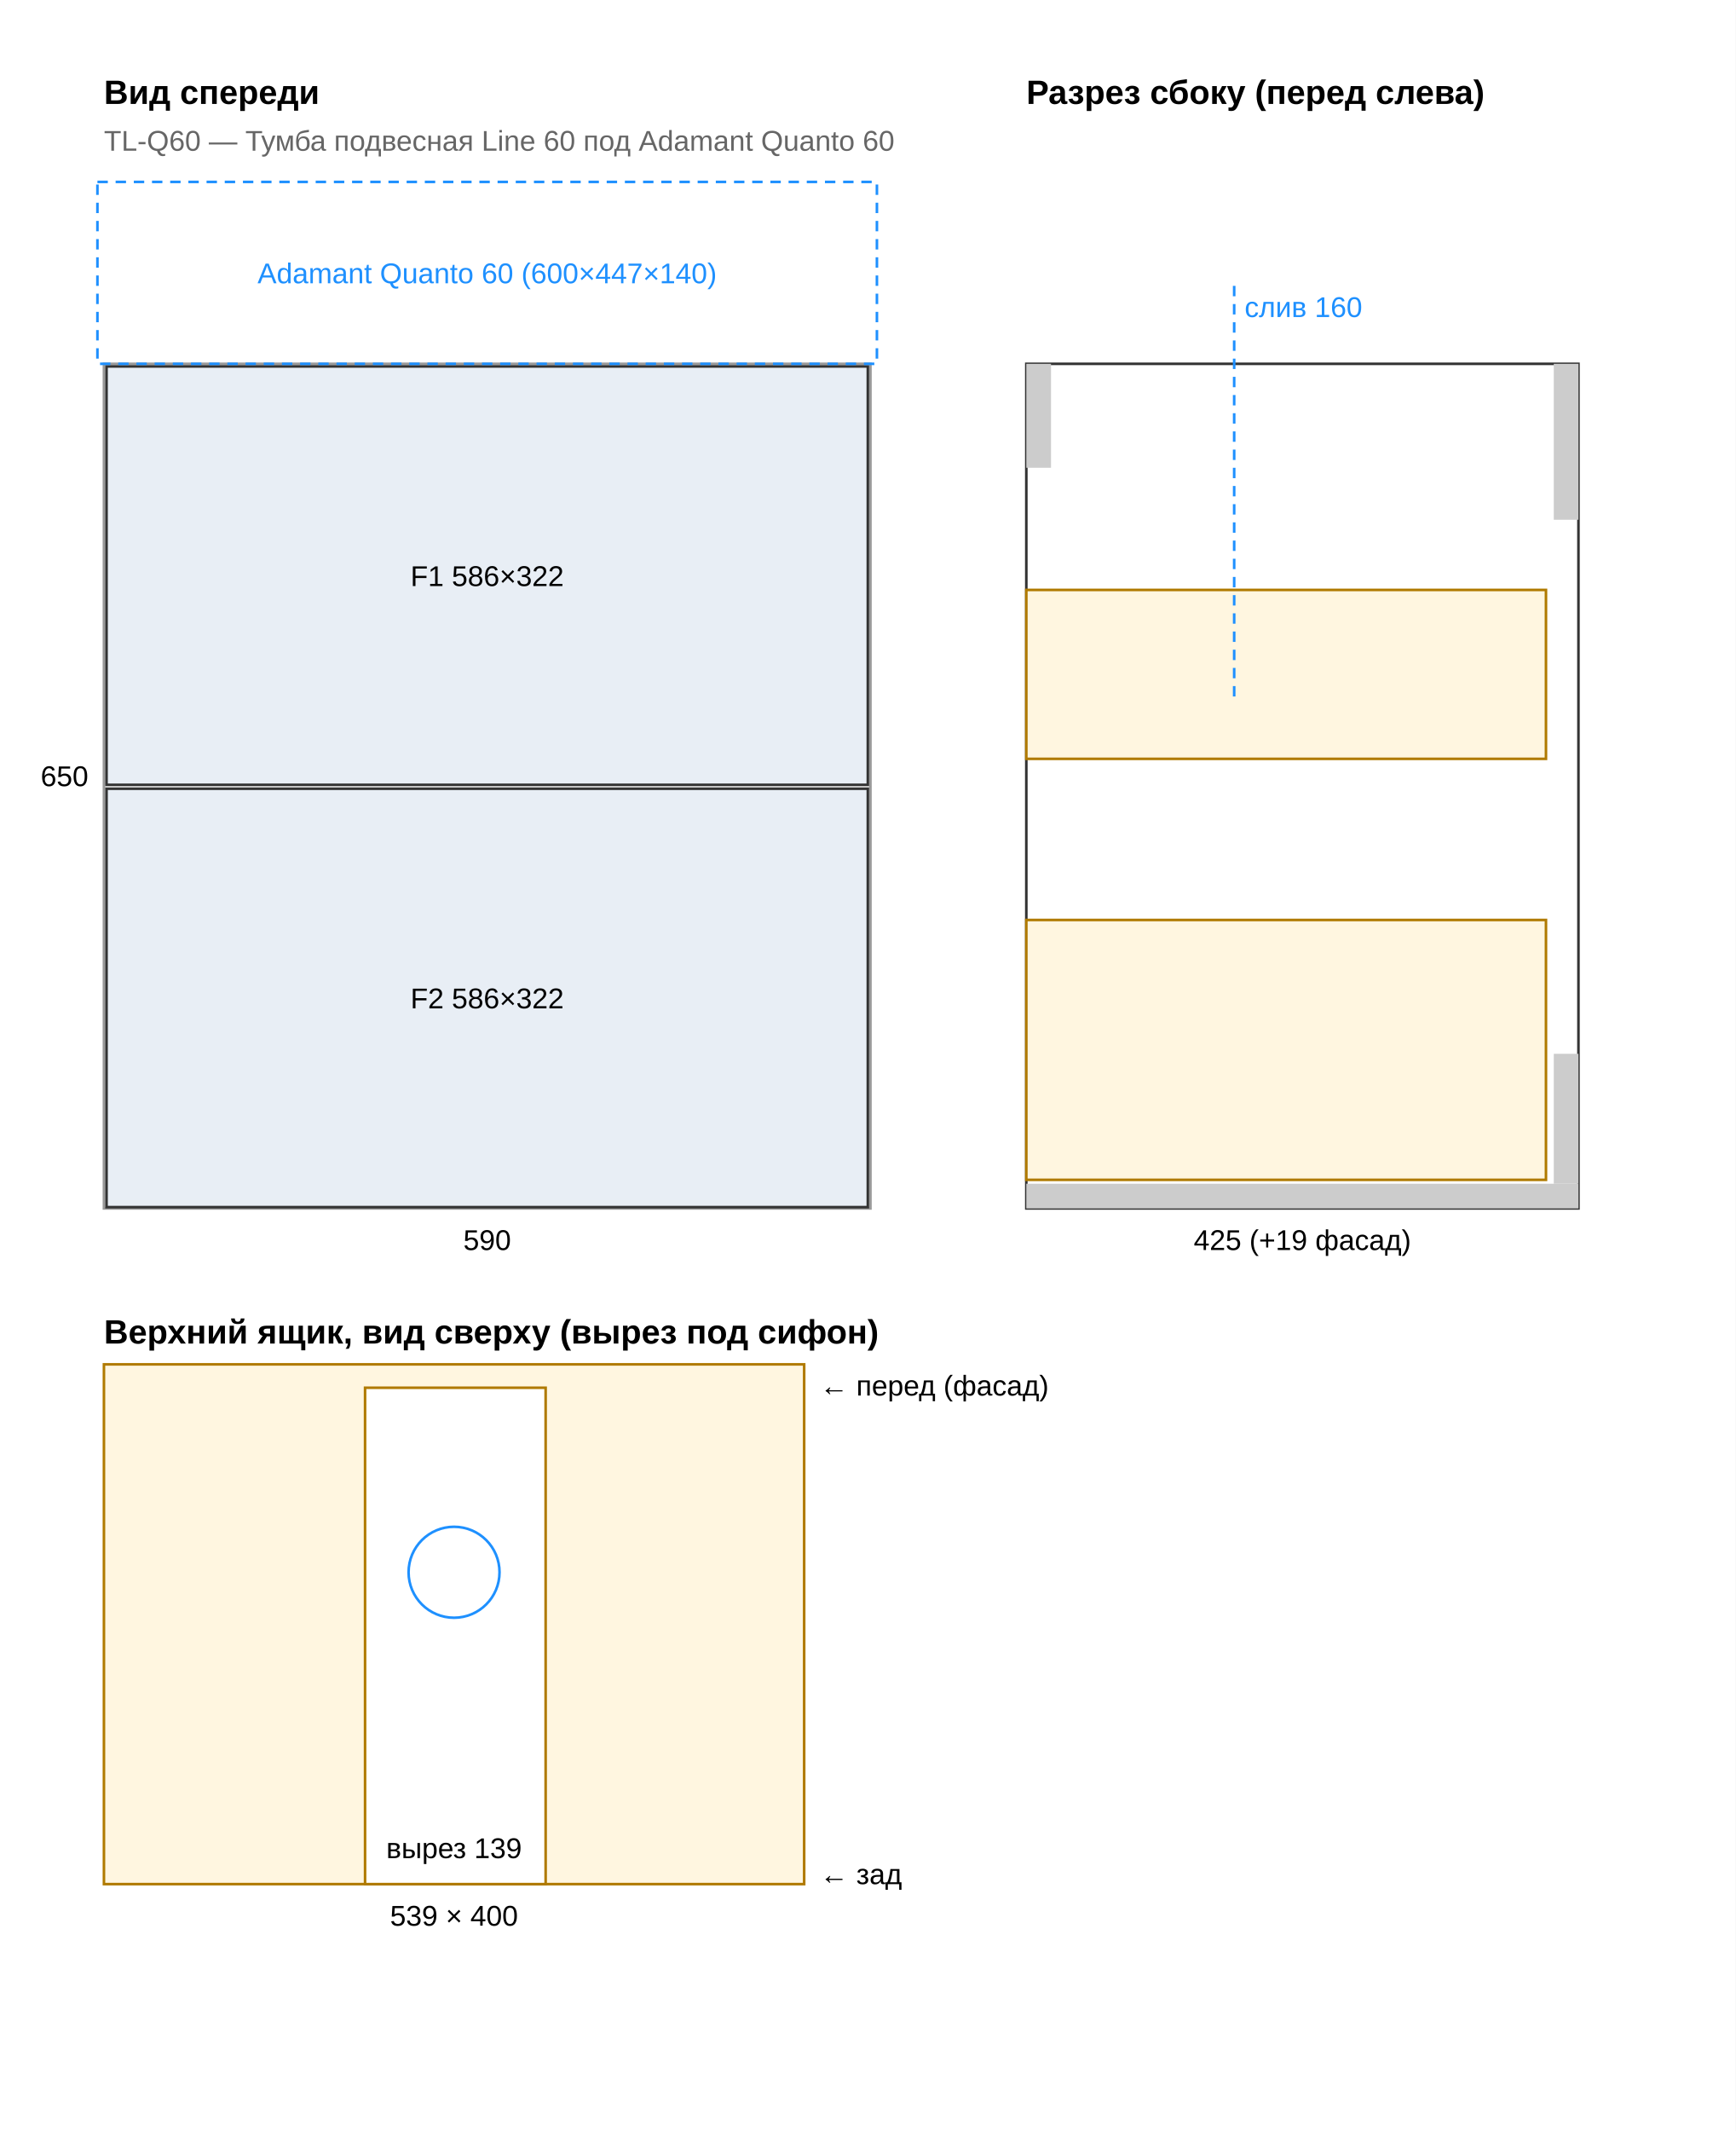
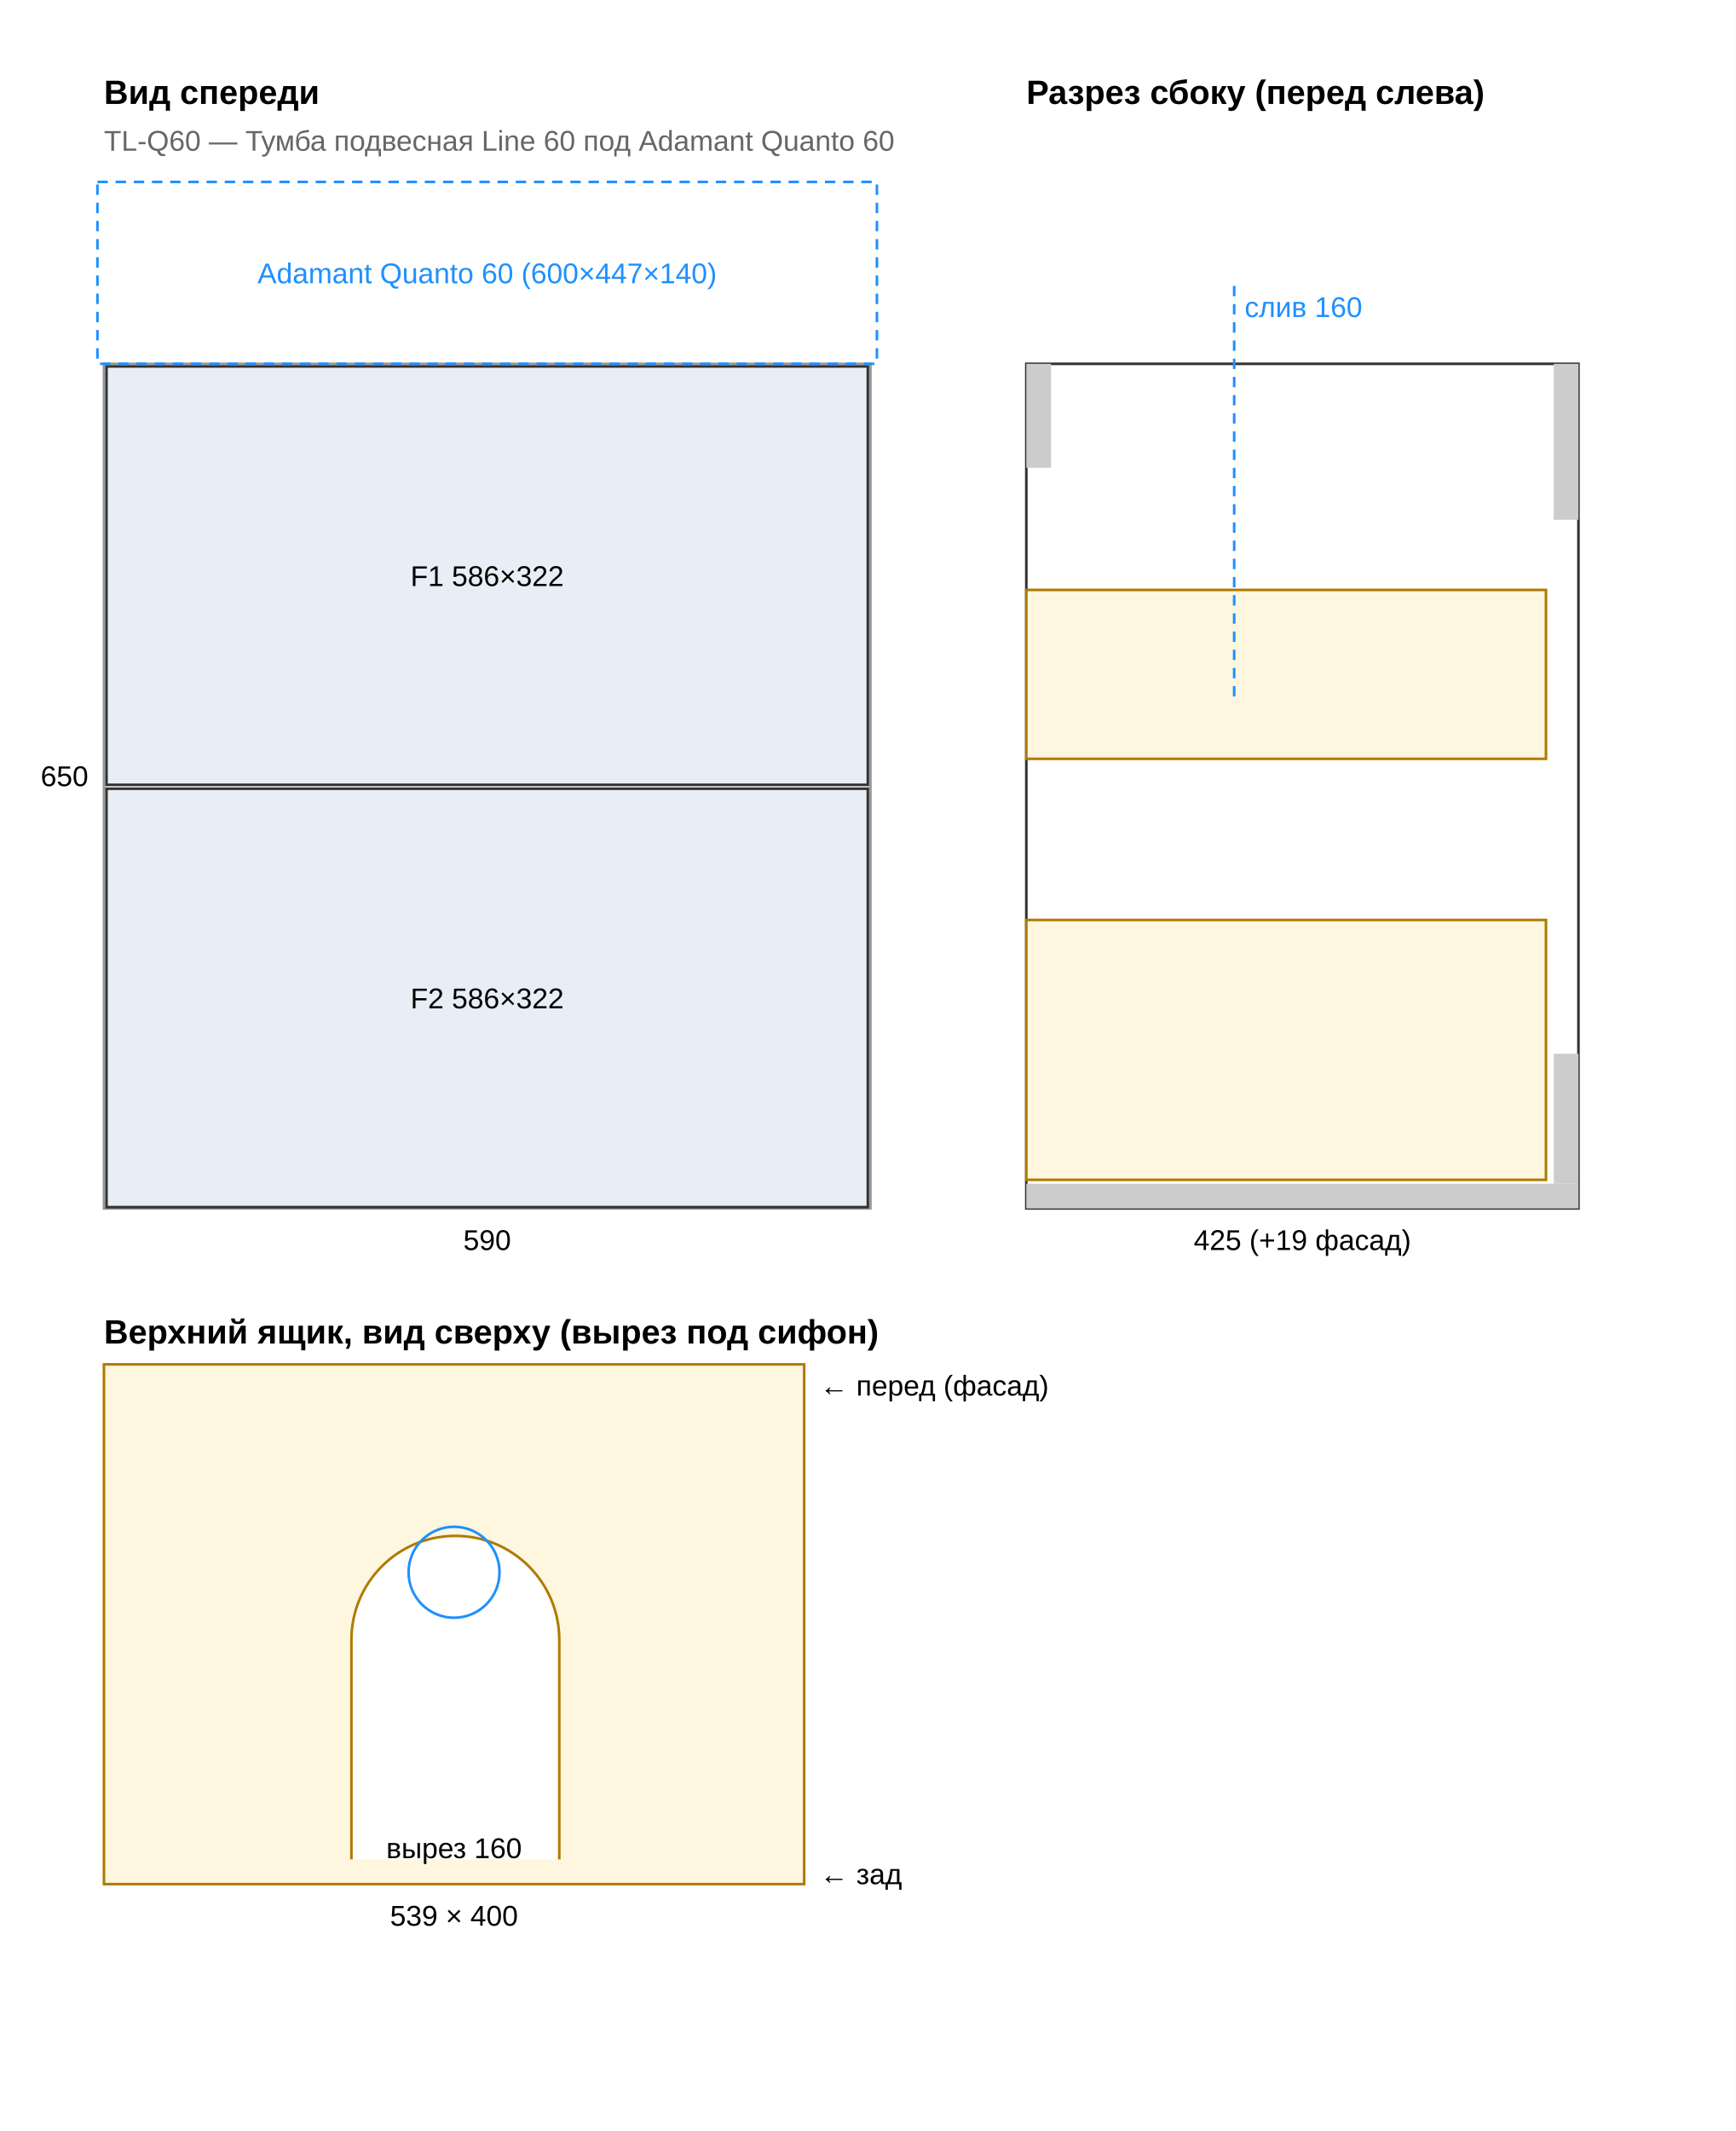
<svg xmlns="http://www.w3.org/2000/svg" width="668" height="820" viewBox="0 0 668 820" font-family="Arial" font-size="11">
  <rect width="100%" height="100%" fill="white" />
  <text x="40" y="40" font-size="13" font-weight="bold">Вид спереди</text>
  <rect x="40" y="140.0" width="295.0" height="325.0" fill="#f4f4f4" stroke="#999" />
  <rect x="41.0" y="141.0" width="293.0" height="161.0" fill="#e8eef5" stroke="#333" />
  <text x="187.5" y="225.5" text-anchor="middle">F1 586×322</text>
  <rect x="41.0" y="303.5" width="293.0" height="161.0" fill="#e8eef5" stroke="#333" />
  <text x="187.5" y="388.0" text-anchor="middle">F2 586×322</text>
  <rect x="37.5" y="70.0" width="300.0" height="70.0" fill="none" stroke="#1E90FF" stroke-dasharray="4 3" />
  <text x="187.5" y="109.0" text-anchor="middle" fill="#1E90FF">Adamant Quanto 60 (600×447×140)</text>
  <text x="40" y="58" fill="#666">TL-Q60 — Тумба подвесная Line 60 под Adamant Quanto 60</text>
  <text x="187.5" y="481.0" text-anchor="middle">590</text>
  <text x="34" y="302.5" text-anchor="end">650</text>
  <text x="395.0" y="40" font-size="13" font-weight="bold">Разрез сбоку (перед слева)</text>
  <rect x="395.0" y="140.0" width="212.5" height="325.0" fill="none" stroke="#333" />
  <rect x="395.0" y="455.5" width="212.5" height="9.5" fill="#ccc" />
  <rect x="395.0" y="140.0" width="9.5" height="40.0" fill="#ccc" />
  <rect x="598.0" y="140.0" width="9.5" height="60.0" fill="#ccc" />
  <rect x="598.0" y="405.5" width="9.5" height="50.0" fill="#ccc" />
  <rect x="395.0" y="354.0" width="200.0" height="100.0" fill="#fff6e0" stroke="#b07a00" />
  <rect x="395.0" y="227.0" width="200.0" height="65.0" fill="#fff6e0" stroke="#b07a00" />
  <line x1="475.0" y1="110.0" x2="475.0" y2="270.0" stroke="#1E90FF" stroke-dasharray="4 3" />
  <text x="479.0" y="122.0" fill="#1E90FF">слив 160</text>
  <text x="501.25" y="481.0" text-anchor="middle">425 (+19 фасад)</text>
  <text x="40" y="517.0" font-size="13" font-weight="bold">Верхний ящик, вид сверху (вырез под сифон)</text>
  <rect x="40" y="525.0" width="269.5" height="200.0" fill="#fff6e0" stroke="#b07a00" />
-   <rect x="140.5" y="534.0" width="69.5" height="191.0" fill="white" stroke="#b07a00" />
+   <path d="M135.25,715.5 V631.0 A40.0,40.0 0 0 1 215.25,631.0 V715.5" fill="white" stroke="#b07a00" />
  <circle cx="174.75" cy="605.0" r="17.5" fill="none" stroke="#1E90FF" />
-   <text x="174.75" y="715.0" text-anchor="middle">вырез 139</text>
+   <text x="174.75" y="715.0" text-anchor="middle">вырез 160</text>
  <text x="315.5" y="537.0">← перед (фасад)</text>
  <text x="315.5" y="725.0">← зад</text>
  <text x="174.75" y="741.0" text-anchor="middle">539 × 400</text>
</svg>
